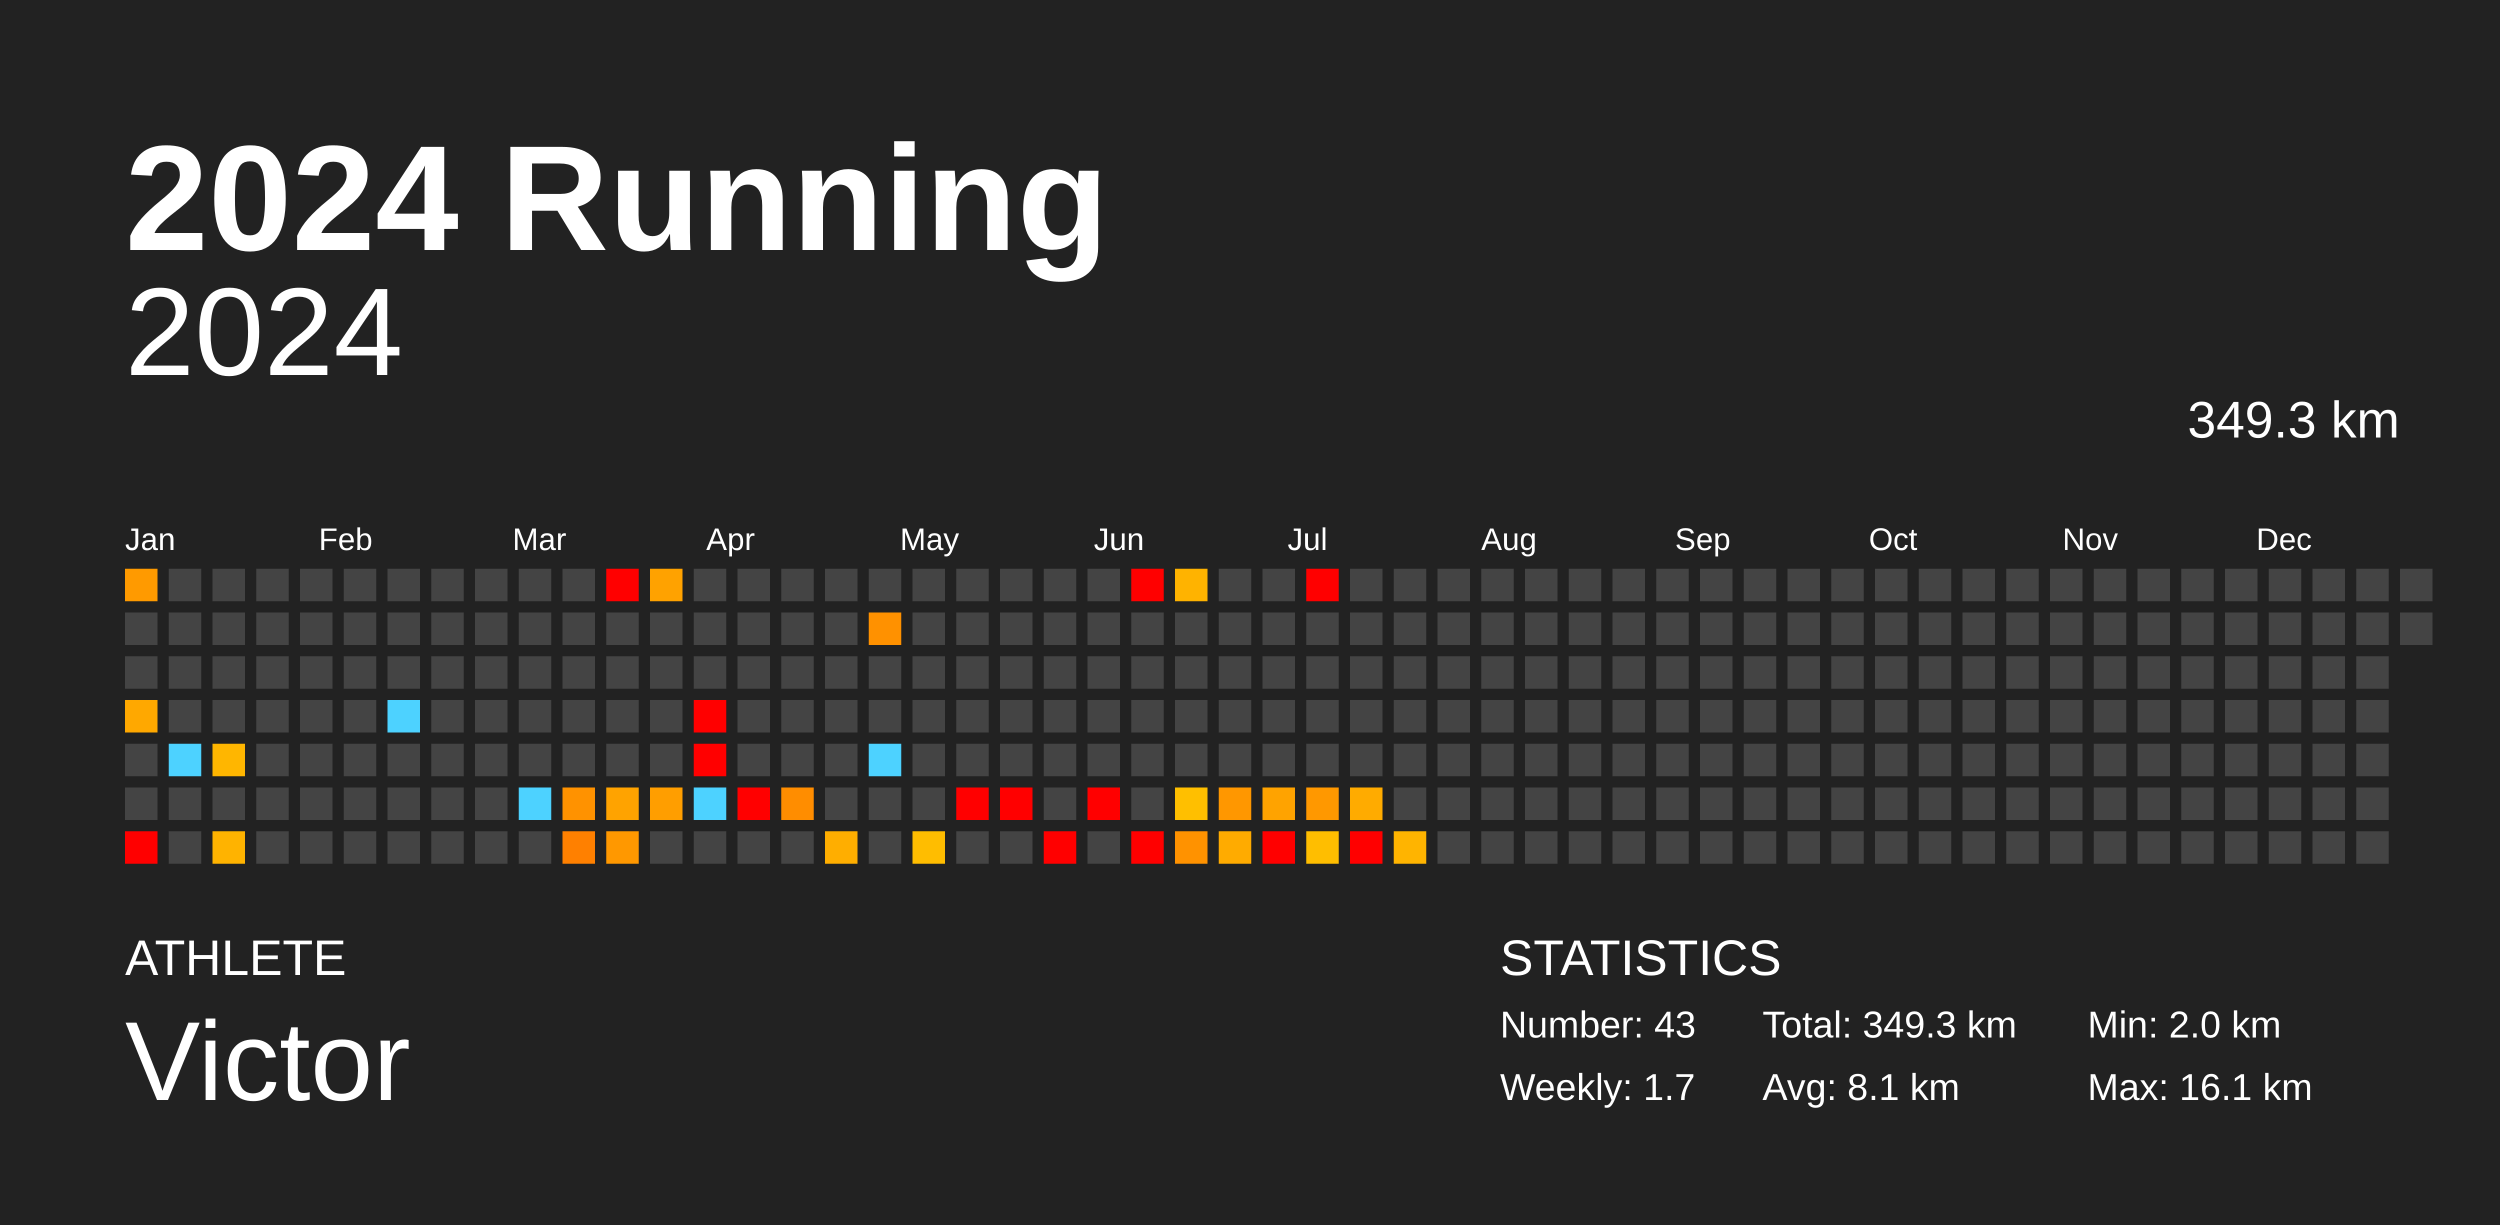
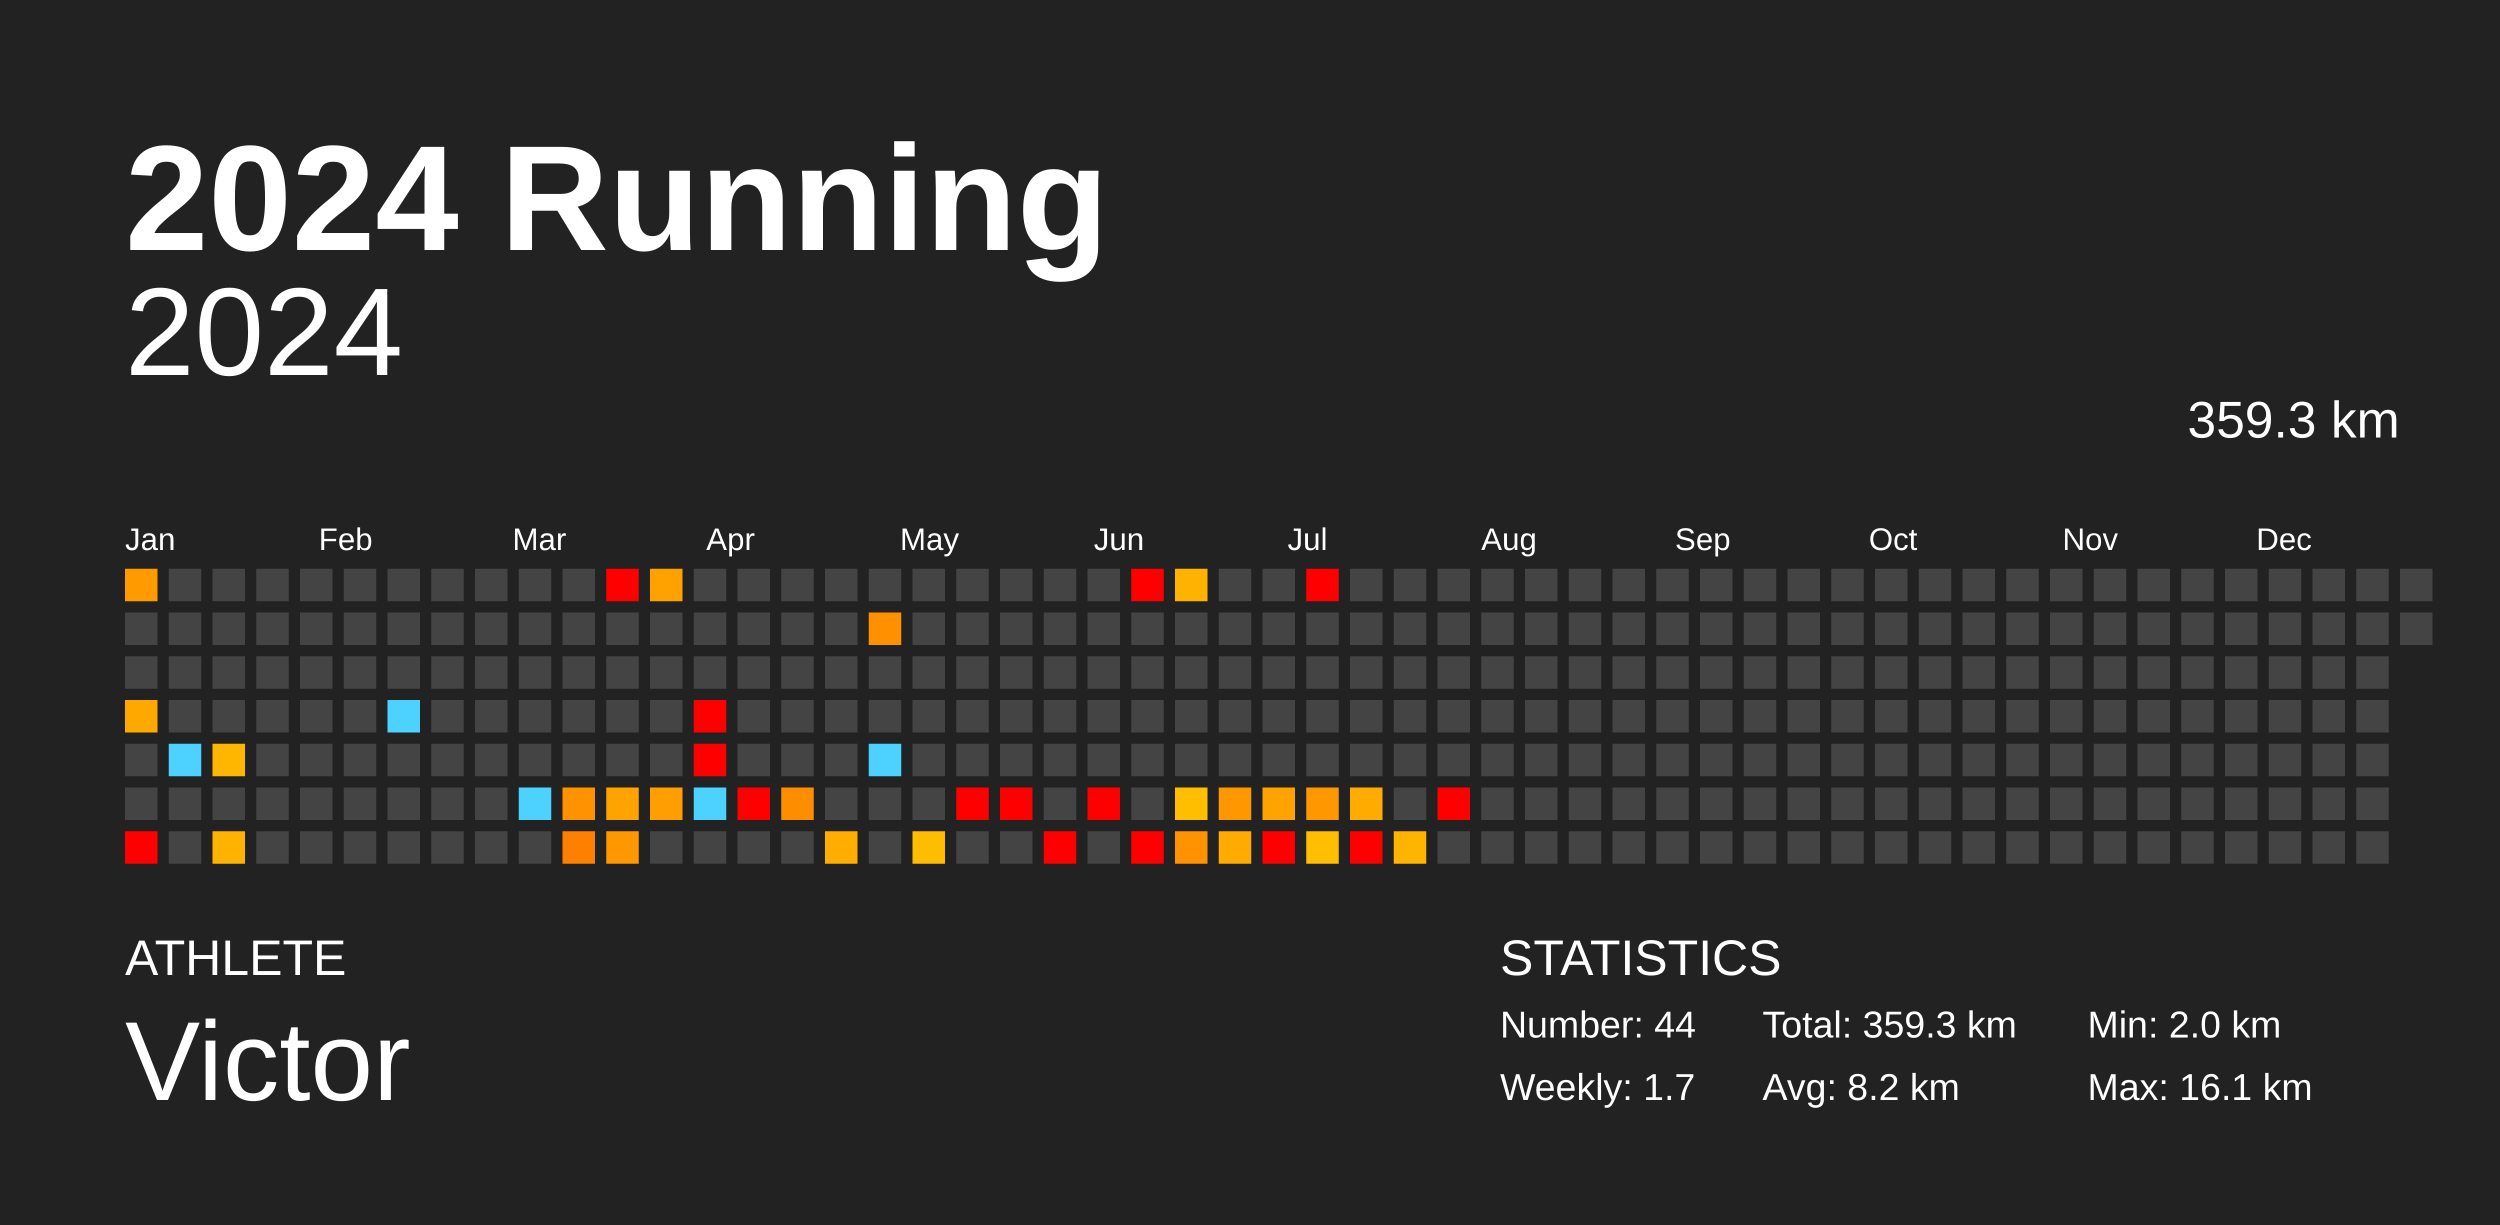
<svg xmlns="http://www.w3.org/2000/svg" baseProfile="full" height="98mm" version="1.1" viewBox="0,0,200,98" width="200mm">
  <defs />
  <rect fill="#222222" height="98" width="200" x="0" y="0" />
  <text fill="#FFFFFF" style="font-size:12px; font-family:Arial; font-weight:bold;" x="10" y="20">2024 Running</text>
  <text fill="#FFFFFF" style="font-size:4px; font-family:Arial" x="10" y="78">ATHLETE</text>
  <text fill="#FFFFFF" style="font-size:9px; font-family:Arial" x="10" y="88">Victor</text>
  <text fill="#FFFFFF" style="font-size:4px; font-family:Arial" x="120" y="78">STATISTICS</text>
-   <text fill="#FFFFFF" style="font-size:3px; font-family:Arial" x="120" y="83">Number: 43</text>
+   <text fill="#FFFFFF" style="font-size:3px; font-family:Arial" x="120" y="83">Number: 44</text>
  <text fill="#FFFFFF" style="font-size:3px; font-family:Arial" x="120" y="88">Weekly: 1.7</text>
-   <text fill="#FFFFFF" style="font-size:3px; font-family:Arial" x="141" y="83">Total: 349.3 km</text>
-   <text fill="#FFFFFF" style="font-size:3px; font-family:Arial" x="141" y="88">Avg: 8.1 km</text>
+   <text fill="#FFFFFF" style="font-size:3px; font-family:Arial" x="141" y="83">Total: 359.3 km</text>
+   <text fill="#FFFFFF" style="font-size:3px; font-family:Arial" x="141" y="88">Avg: 8.2 km</text>
  <text fill="#FFFFFF" style="font-size:3px; font-family:Arial" x="167" y="83">Min: 2.0 km</text>
  <text fill="#FFFFFF" style="font-size:3px; font-family:Arial" x="167" y="88">Max: 16.1 km</text>
  <text alignment-baseline="hanging" fill="#FFFFFF" style="font-size:10.0px; font-family:Arial;" x="10" y="30">2024</text>
-   <text alignment-baseline="hanging" fill="#FFFFFF" style="font-size:4.125px; font-family:Arial;" x="175" y="35">349.3 km</text>
+   <text alignment-baseline="hanging" fill="#FFFFFF" style="font-size:4.125px; font-family:Arial;" x="175" y="35">359.3 km</text>
  <text fill="#FFFFFF" style="font-size:2.5px; font-family:Arial" x="10.0" y="44">Jan</text>
  <text fill="#FFFFFF" style="font-size:2.5px; font-family:Arial" x="25.5" y="44">Feb</text>
  <text fill="#FFFFFF" style="font-size:2.5px; font-family:Arial" x="41.0" y="44">Mar</text>
  <text fill="#FFFFFF" style="font-size:2.5px; font-family:Arial" x="56.5" y="44">Apr</text>
  <text fill="#FFFFFF" style="font-size:2.5px; font-family:Arial" x="72.0" y="44">May</text>
  <text fill="#FFFFFF" style="font-size:2.5px; font-family:Arial" x="87.5" y="44">Jun</text>
  <text fill="#FFFFFF" style="font-size:2.5px; font-family:Arial" x="103.0" y="44">Jul</text>
  <text fill="#FFFFFF" style="font-size:2.5px; font-family:Arial" x="118.5" y="44">Aug</text>
  <text fill="#FFFFFF" style="font-size:2.5px; font-family:Arial" x="134.0" y="44">Sep</text>
  <text fill="#FFFFFF" style="font-size:2.5px; font-family:Arial" x="149.5" y="44">Oct</text>
  <text fill="#FFFFFF" style="font-size:2.5px; font-family:Arial" x="165.0" y="44">Nov</text>
  <text fill="#FFFFFF" style="font-size:2.5px; font-family:Arial" x="180.5" y="44">Dec</text>
  <rect fill="#ff9a00" height="2.6" width="2.6" x="10.0" y="45.5" />
  <rect fill="#444444" height="2.6" width="2.6" x="10.0" y="49.0" />
  <rect fill="#444444" height="2.6" width="2.6" x="10.0" y="52.5" />
  <rect fill="#ffa800" height="2.6" width="2.6" x="10.0" y="56.0" />
  <rect fill="#444444" height="2.6" width="2.6" x="10.0" y="59.5" />
  <rect fill="#444444" height="2.6" width="2.6" x="10.0" y="63.0" />
  <rect fill="red" height="2.6" width="2.6" x="10.0" y="66.5" />
  <rect fill="#444444" height="2.6" width="2.6" x="13.5" y="45.5" />
  <rect fill="#444444" height="2.6" width="2.6" x="13.5" y="49.0" />
  <rect fill="#444444" height="2.6" width="2.6" x="13.5" y="52.5" />
  <rect fill="#444444" height="2.6" width="2.6" x="13.5" y="56.0" />
  <rect fill="#4dd2ff" height="2.6" width="2.6" x="13.5" y="59.5" />
  <rect fill="#444444" height="2.6" width="2.6" x="13.5" y="63.0" />
  <rect fill="#444444" height="2.6" width="2.6" x="13.5" y="66.5" />
  <rect fill="#444444" height="2.6" width="2.6" x="17.0" y="45.5" />
  <rect fill="#444444" height="2.6" width="2.6" x="17.0" y="49.0" />
  <rect fill="#444444" height="2.6" width="2.6" x="17.0" y="52.5" />
  <rect fill="#444444" height="2.6" width="2.6" x="17.0" y="56.0" />
  <rect fill="#ffb600" height="2.6" width="2.6" x="17.0" y="59.5" />
  <rect fill="#444444" height="2.6" width="2.6" x="17.0" y="63.0" />
  <rect fill="#ffb300" height="2.6" width="2.6" x="17.0" y="66.5" />
  <rect fill="#444444" height="2.6" width="2.6" x="20.5" y="45.5" />
  <rect fill="#444444" height="2.6" width="2.6" x="20.5" y="49.0" />
  <rect fill="#444444" height="2.6" width="2.6" x="20.5" y="52.5" />
  <rect fill="#444444" height="2.6" width="2.6" x="20.5" y="56.0" />
  <rect fill="#444444" height="2.6" width="2.6" x="20.5" y="59.5" />
  <rect fill="#444444" height="2.6" width="2.6" x="20.5" y="63.0" />
  <rect fill="#444444" height="2.6" width="2.6" x="20.5" y="66.5" />
  <rect fill="#444444" height="2.6" width="2.6" x="24.0" y="45.5" />
  <rect fill="#444444" height="2.6" width="2.6" x="24.0" y="49.0" />
  <rect fill="#444444" height="2.6" width="2.6" x="24.0" y="52.5" />
  <rect fill="#444444" height="2.6" width="2.6" x="24.0" y="56.0" />
  <rect fill="#444444" height="2.6" width="2.6" x="24.0" y="59.5" />
  <rect fill="#444444" height="2.6" width="2.6" x="24.0" y="63.0" />
  <rect fill="#444444" height="2.6" width="2.6" x="24.0" y="66.5" />
  <rect fill="#444444" height="2.6" width="2.6" x="27.5" y="45.5" />
  <rect fill="#444444" height="2.6" width="2.6" x="27.5" y="49.0" />
  <rect fill="#444444" height="2.6" width="2.6" x="27.5" y="52.5" />
  <rect fill="#444444" height="2.6" width="2.6" x="27.5" y="56.0" />
  <rect fill="#444444" height="2.6" width="2.6" x="27.5" y="59.5" />
  <rect fill="#444444" height="2.6" width="2.6" x="27.5" y="63.0" />
  <rect fill="#444444" height="2.6" width="2.6" x="27.5" y="66.5" />
  <rect fill="#444444" height="2.6" width="2.6" x="31.0" y="45.5" />
  <rect fill="#444444" height="2.6" width="2.6" x="31.0" y="49.0" />
  <rect fill="#444444" height="2.6" width="2.6" x="31.0" y="52.5" />
  <rect fill="#4dd2ff" height="2.6" width="2.6" x="31.0" y="56.0" />
  <rect fill="#444444" height="2.6" width="2.6" x="31.0" y="59.5" />
  <rect fill="#444444" height="2.6" width="2.6" x="31.0" y="63.0" />
  <rect fill="#444444" height="2.6" width="2.6" x="31.0" y="66.5" />
  <rect fill="#444444" height="2.6" width="2.6" x="34.5" y="45.5" />
  <rect fill="#444444" height="2.6" width="2.6" x="34.5" y="49.0" />
  <rect fill="#444444" height="2.6" width="2.6" x="34.5" y="52.5" />
  <rect fill="#444444" height="2.6" width="2.6" x="34.5" y="56.0" />
  <rect fill="#444444" height="2.6" width="2.6" x="34.5" y="59.5" />
  <rect fill="#444444" height="2.6" width="2.6" x="34.5" y="63.0" />
  <rect fill="#444444" height="2.6" width="2.6" x="34.5" y="66.5" />
  <rect fill="#444444" height="2.6" width="2.6" x="38.0" y="45.5" />
  <rect fill="#444444" height="2.6" width="2.6" x="38.0" y="49.0" />
  <rect fill="#444444" height="2.6" width="2.6" x="38.0" y="52.5" />
  <rect fill="#444444" height="2.6" width="2.6" x="38.0" y="56.0" />
  <rect fill="#444444" height="2.6" width="2.6" x="38.0" y="59.5" />
  <rect fill="#444444" height="2.6" width="2.6" x="38.0" y="63.0" />
  <rect fill="#444444" height="2.6" width="2.6" x="38.0" y="66.5" />
  <rect fill="#444444" height="2.6" width="2.6" x="41.5" y="45.5" />
  <rect fill="#444444" height="2.6" width="2.6" x="41.5" y="49.0" />
  <rect fill="#444444" height="2.6" width="2.6" x="41.5" y="52.5" />
  <rect fill="#444444" height="2.6" width="2.6" x="41.5" y="56.0" />
  <rect fill="#444444" height="2.6" width="2.6" x="41.5" y="59.5" />
  <rect fill="#4dd2ff" height="2.6" width="2.6" x="41.5" y="63.0" />
  <rect fill="#444444" height="2.6" width="2.6" x="41.5" y="66.5" />
  <rect fill="#444444" height="2.6" width="2.6" x="45.0" y="45.5" />
  <rect fill="#444444" height="2.6" width="2.6" x="45.0" y="49.0" />
  <rect fill="#444444" height="2.6" width="2.6" x="45.0" y="52.5" />
  <rect fill="#444444" height="2.6" width="2.6" x="45.0" y="56.0" />
  <rect fill="#444444" height="2.6" width="2.6" x="45.0" y="59.5" />
  <rect fill="#ff9200" height="2.6" width="2.6" x="45.0" y="63.0" />
  <rect fill="#ff8000" height="2.6" width="2.6" x="45.0" y="66.5" />
  <rect fill="red" height="2.6" width="2.6" x="48.5" y="45.5" />
  <rect fill="#444444" height="2.6" width="2.6" x="48.5" y="49.0" />
  <rect fill="#444444" height="2.6" width="2.6" x="48.5" y="52.5" />
  <rect fill="#444444" height="2.6" width="2.6" x="48.5" y="56.0" />
  <rect fill="#444444" height="2.6" width="2.6" x="48.5" y="59.5" />
  <rect fill="#ffa300" height="2.6" width="2.6" x="48.5" y="63.0" />
  <rect fill="#ff9800" height="2.6" width="2.6" x="48.5" y="66.5" />
  <rect fill="#ffa200" height="2.6" width="2.6" x="52.0" y="45.5" />
  <rect fill="#444444" height="2.6" width="2.6" x="52.0" y="49.0" />
  <rect fill="#444444" height="2.6" width="2.6" x="52.0" y="52.5" />
  <rect fill="#444444" height="2.6" width="2.6" x="52.0" y="56.0" />
  <rect fill="#444444" height="2.6" width="2.6" x="52.0" y="59.5" />
  <rect fill="#ff9e00" height="2.6" width="2.6" x="52.0" y="63.0" />
  <rect fill="#444444" height="2.6" width="2.6" x="52.0" y="66.5" />
  <rect fill="#444444" height="2.6" width="2.6" x="55.5" y="45.5" />
  <rect fill="#444444" height="2.6" width="2.6" x="55.5" y="49.0" />
  <rect fill="#444444" height="2.6" width="2.6" x="55.5" y="52.5" />
  <rect fill="red" height="2.6" width="2.6" x="55.5" y="56.0" />
  <rect fill="red" height="2.6" width="2.6" x="55.5" y="59.5" />
  <rect fill="#4dd2ff" height="2.6" width="2.6" x="55.5" y="63.0" />
  <rect fill="#444444" height="2.6" width="2.6" x="55.5" y="66.5" />
  <rect fill="#444444" height="2.6" width="2.6" x="59.0" y="45.5" />
  <rect fill="#444444" height="2.6" width="2.6" x="59.0" y="49.0" />
  <rect fill="#444444" height="2.6" width="2.6" x="59.0" y="52.5" />
  <rect fill="#444444" height="2.6" width="2.6" x="59.0" y="56.0" />
  <rect fill="#444444" height="2.6" width="2.6" x="59.0" y="59.5" />
  <rect fill="red" height="2.6" width="2.6" x="59.0" y="63.0" />
  <rect fill="#444444" height="2.6" width="2.6" x="59.0" y="66.5" />
  <rect fill="#444444" height="2.6" width="2.6" x="62.5" y="45.5" />
  <rect fill="#444444" height="2.6" width="2.6" x="62.5" y="49.0" />
  <rect fill="#444444" height="2.6" width="2.6" x="62.5" y="52.5" />
  <rect fill="#444444" height="2.6" width="2.6" x="62.5" y="56.0" />
  <rect fill="#444444" height="2.6" width="2.6" x="62.5" y="59.5" />
  <rect fill="#ff8d00" height="2.6" width="2.6" x="62.5" y="63.0" />
  <rect fill="#444444" height="2.6" width="2.6" x="62.5" y="66.5" />
  <rect fill="#444444" height="2.6" width="2.6" x="66.0" y="45.5" />
  <rect fill="#444444" height="2.6" width="2.6" x="66.0" y="49.0" />
  <rect fill="#444444" height="2.6" width="2.6" x="66.0" y="52.5" />
  <rect fill="#444444" height="2.6" width="2.6" x="66.0" y="56.0" />
  <rect fill="#444444" height="2.6" width="2.6" x="66.0" y="59.5" />
  <rect fill="#444444" height="2.6" width="2.6" x="66.0" y="63.0" />
  <rect fill="#ffae00" height="2.6" width="2.6" x="66.0" y="66.5" />
  <rect fill="#444444" height="2.6" width="2.6" x="69.5" y="45.5" />
  <rect fill="#ff9100" height="2.6" width="2.6" x="69.5" y="49.0" />
  <rect fill="#444444" height="2.6" width="2.6" x="69.5" y="52.5" />
  <rect fill="#444444" height="2.6" width="2.6" x="69.5" y="56.0" />
  <rect fill="#4dd2ff" height="2.6" width="2.6" x="69.5" y="59.5" />
  <rect fill="#444444" height="2.6" width="2.6" x="69.5" y="63.0" />
  <rect fill="#444444" height="2.6" width="2.6" x="69.5" y="66.5" />
  <rect fill="#444444" height="2.6" width="2.6" x="73.0" y="45.5" />
  <rect fill="#444444" height="2.6" width="2.6" x="73.0" y="49.0" />
  <rect fill="#444444" height="2.6" width="2.6" x="73.0" y="52.5" />
  <rect fill="#444444" height="2.6" width="2.6" x="73.0" y="56.0" />
  <rect fill="#444444" height="2.6" width="2.6" x="73.0" y="59.5" />
  <rect fill="#444444" height="2.6" width="2.6" x="73.0" y="63.0" />
  <rect fill="#ffbd00" height="2.6" width="2.6" x="73.0" y="66.5" />
  <rect fill="#444444" height="2.6" width="2.6" x="76.5" y="45.5" />
  <rect fill="#444444" height="2.6" width="2.6" x="76.5" y="49.0" />
  <rect fill="#444444" height="2.6" width="2.6" x="76.5" y="52.5" />
  <rect fill="#444444" height="2.6" width="2.6" x="76.5" y="56.0" />
  <rect fill="#444444" height="2.6" width="2.6" x="76.5" y="59.5" />
  <rect fill="red" height="2.6" width="2.6" x="76.5" y="63.0" />
  <rect fill="#444444" height="2.6" width="2.6" x="76.5" y="66.5" />
  <rect fill="#444444" height="2.6" width="2.6" x="80.0" y="45.5" />
  <rect fill="#444444" height="2.6" width="2.6" x="80.0" y="49.0" />
  <rect fill="#444444" height="2.6" width="2.6" x="80.0" y="52.5" />
  <rect fill="#444444" height="2.6" width="2.6" x="80.0" y="56.0" />
  <rect fill="#444444" height="2.6" width="2.6" x="80.0" y="59.5" />
  <rect fill="red" height="2.6" width="2.6" x="80.0" y="63.0" />
  <rect fill="#444444" height="2.6" width="2.6" x="80.0" y="66.5" />
  <rect fill="#444444" height="2.6" width="2.6" x="83.5" y="45.5" />
  <rect fill="#444444" height="2.6" width="2.6" x="83.5" y="49.0" />
  <rect fill="#444444" height="2.6" width="2.6" x="83.5" y="52.5" />
  <rect fill="#444444" height="2.6" width="2.6" x="83.5" y="56.0" />
  <rect fill="#444444" height="2.6" width="2.6" x="83.5" y="59.5" />
  <rect fill="#444444" height="2.6" width="2.6" x="83.5" y="63.0" />
  <rect fill="red" height="2.6" width="2.6" x="83.5" y="66.5" />
  <rect fill="#444444" height="2.6" width="2.6" x="87.0" y="45.5" />
  <rect fill="#444444" height="2.6" width="2.6" x="87.0" y="49.0" />
  <rect fill="#444444" height="2.6" width="2.6" x="87.0" y="52.5" />
  <rect fill="#444444" height="2.6" width="2.6" x="87.0" y="56.0" />
  <rect fill="#444444" height="2.6" width="2.6" x="87.0" y="59.5" />
  <rect fill="red" height="2.6" width="2.6" x="87.0" y="63.0" />
  <rect fill="#444444" height="2.6" width="2.6" x="87.0" y="66.5" />
  <rect fill="red" height="2.6" width="2.6" x="90.5" y="45.5" />
  <rect fill="#444444" height="2.6" width="2.6" x="90.5" y="49.0" />
  <rect fill="#444444" height="2.6" width="2.6" x="90.5" y="52.5" />
  <rect fill="#444444" height="2.6" width="2.6" x="90.5" y="56.0" />
  <rect fill="#444444" height="2.6" width="2.6" x="90.5" y="59.5" />
  <rect fill="#444444" height="2.6" width="2.6" x="90.5" y="63.0" />
  <rect fill="red" height="2.6" width="2.6" x="90.5" y="66.5" />
  <rect fill="#ffb300" height="2.6" width="2.6" x="94.0" y="45.5" />
  <rect fill="#444444" height="2.6" width="2.6" x="94.0" y="49.0" />
  <rect fill="#444444" height="2.6" width="2.6" x="94.0" y="52.5" />
  <rect fill="#444444" height="2.6" width="2.6" x="94.0" y="56.0" />
  <rect fill="#444444" height="2.6" width="2.6" x="94.0" y="59.5" />
  <rect fill="#ffbf00" height="2.6" width="2.6" x="94.0" y="63.0" />
  <rect fill="#ff9200" height="2.6" width="2.6" x="94.0" y="66.5" />
  <rect fill="#444444" height="2.6" width="2.6" x="97.5" y="45.5" />
  <rect fill="#444444" height="2.6" width="2.6" x="97.5" y="49.0" />
  <rect fill="#444444" height="2.6" width="2.6" x="97.5" y="52.5" />
  <rect fill="#444444" height="2.6" width="2.6" x="97.5" y="56.0" />
  <rect fill="#444444" height="2.6" width="2.6" x="97.5" y="59.5" />
  <rect fill="#ff9700" height="2.6" width="2.6" x="97.5" y="63.0" />
  <rect fill="#ffab00" height="2.6" width="2.6" x="97.5" y="66.5" />
  <rect fill="#444444" height="2.6" width="2.6" x="101.0" y="45.5" />
  <rect fill="#444444" height="2.6" width="2.6" x="101.0" y="49.0" />
  <rect fill="#444444" height="2.6" width="2.6" x="101.0" y="52.5" />
  <rect fill="#444444" height="2.6" width="2.6" x="101.0" y="56.0" />
  <rect fill="#444444" height="2.6" width="2.6" x="101.0" y="59.5" />
  <rect fill="#ffa300" height="2.6" width="2.6" x="101.0" y="63.0" />
  <rect fill="red" height="2.6" width="2.6" x="101.0" y="66.5" />
  <rect fill="red" height="2.6" width="2.6" x="104.5" y="45.5" />
  <rect fill="#444444" height="2.6" width="2.6" x="104.5" y="49.0" />
  <rect fill="#444444" height="2.6" width="2.6" x="104.5" y="52.5" />
  <rect fill="#444444" height="2.6" width="2.6" x="104.5" y="56.0" />
  <rect fill="#444444" height="2.6" width="2.6" x="104.5" y="59.5" />
  <rect fill="#ff9800" height="2.6" width="2.6" x="104.5" y="63.0" />
  <rect fill="#ffbe00" height="2.6" width="2.6" x="104.5" y="66.5" />
  <rect fill="#444444" height="2.6" width="2.6" x="108.0" y="45.5" />
  <rect fill="#444444" height="2.6" width="2.6" x="108.0" y="49.0" />
  <rect fill="#444444" height="2.6" width="2.6" x="108.0" y="52.5" />
  <rect fill="#444444" height="2.6" width="2.6" x="108.0" y="56.0" />
  <rect fill="#444444" height="2.6" width="2.6" x="108.0" y="59.5" />
  <rect fill="#ffab00" height="2.6" width="2.6" x="108.0" y="63.0" />
  <rect fill="red" height="2.6" width="2.6" x="108.0" y="66.5" />
  <rect fill="#444444" height="2.6" width="2.6" x="111.5" y="45.5" />
  <rect fill="#444444" height="2.6" width="2.6" x="111.5" y="49.0" />
  <rect fill="#444444" height="2.6" width="2.6" x="111.5" y="52.5" />
  <rect fill="#444444" height="2.6" width="2.6" x="111.5" y="56.0" />
  <rect fill="#444444" height="2.6" width="2.6" x="111.5" y="59.5" />
  <rect fill="#444444" height="2.6" width="2.6" x="111.5" y="63.0" />
  <rect fill="#ffb400" height="2.6" width="2.6" x="111.5" y="66.5" />
  <rect fill="#444444" height="2.6" width="2.6" x="115.0" y="45.5" />
  <rect fill="#444444" height="2.6" width="2.6" x="115.0" y="49.0" />
  <rect fill="#444444" height="2.6" width="2.6" x="115.0" y="52.5" />
  <rect fill="#444444" height="2.6" width="2.6" x="115.0" y="56.0" />
  <rect fill="#444444" height="2.6" width="2.6" x="115.0" y="59.5" />
-   <rect fill="#444444" height="2.6" width="2.6" x="115.0" y="63.0" />
+   <rect fill="red" height="2.6" width="2.6" x="115.0" y="63.0" />
  <rect fill="#444444" height="2.6" width="2.6" x="115.0" y="66.5" />
  <rect fill="#444444" height="2.6" width="2.6" x="118.5" y="45.5" />
  <rect fill="#444444" height="2.6" width="2.6" x="118.5" y="49.0" />
  <rect fill="#444444" height="2.6" width="2.6" x="118.5" y="52.5" />
  <rect fill="#444444" height="2.6" width="2.6" x="118.5" y="56.0" />
  <rect fill="#444444" height="2.6" width="2.6" x="118.5" y="59.5" />
  <rect fill="#444444" height="2.6" width="2.6" x="118.5" y="63.0" />
  <rect fill="#444444" height="2.6" width="2.6" x="118.5" y="66.5" />
  <rect fill="#444444" height="2.6" width="2.6" x="122.0" y="45.5" />
  <rect fill="#444444" height="2.6" width="2.6" x="122.0" y="49.0" />
  <rect fill="#444444" height="2.6" width="2.6" x="122.0" y="52.5" />
  <rect fill="#444444" height="2.6" width="2.6" x="122.0" y="56.0" />
  <rect fill="#444444" height="2.6" width="2.6" x="122.0" y="59.5" />
  <rect fill="#444444" height="2.6" width="2.6" x="122.0" y="63.0" />
  <rect fill="#444444" height="2.6" width="2.6" x="122.0" y="66.5" />
  <rect fill="#444444" height="2.6" width="2.6" x="125.5" y="45.5" />
  <rect fill="#444444" height="2.6" width="2.6" x="125.5" y="49.0" />
  <rect fill="#444444" height="2.6" width="2.6" x="125.5" y="52.5" />
  <rect fill="#444444" height="2.6" width="2.6" x="125.5" y="56.0" />
  <rect fill="#444444" height="2.6" width="2.6" x="125.5" y="59.5" />
  <rect fill="#444444" height="2.6" width="2.6" x="125.5" y="63.0" />
  <rect fill="#444444" height="2.6" width="2.6" x="125.5" y="66.5" />
  <rect fill="#444444" height="2.6" width="2.6" x="129.0" y="45.5" />
  <rect fill="#444444" height="2.6" width="2.6" x="129.0" y="49.0" />
  <rect fill="#444444" height="2.6" width="2.6" x="129.0" y="52.5" />
  <rect fill="#444444" height="2.6" width="2.6" x="129.0" y="56.0" />
  <rect fill="#444444" height="2.6" width="2.6" x="129.0" y="59.5" />
  <rect fill="#444444" height="2.6" width="2.6" x="129.0" y="63.0" />
  <rect fill="#444444" height="2.6" width="2.6" x="129.0" y="66.5" />
  <rect fill="#444444" height="2.6" width="2.6" x="132.5" y="45.5" />
  <rect fill="#444444" height="2.6" width="2.6" x="132.5" y="49.0" />
  <rect fill="#444444" height="2.6" width="2.6" x="132.5" y="52.5" />
  <rect fill="#444444" height="2.6" width="2.6" x="132.5" y="56.0" />
  <rect fill="#444444" height="2.6" width="2.6" x="132.5" y="59.5" />
  <rect fill="#444444" height="2.6" width="2.6" x="132.5" y="63.0" />
  <rect fill="#444444" height="2.6" width="2.6" x="132.5" y="66.5" />
  <rect fill="#444444" height="2.6" width="2.6" x="136.0" y="45.5" />
  <rect fill="#444444" height="2.6" width="2.6" x="136.0" y="49.0" />
  <rect fill="#444444" height="2.6" width="2.6" x="136.0" y="52.5" />
  <rect fill="#444444" height="2.6" width="2.6" x="136.0" y="56.0" />
  <rect fill="#444444" height="2.6" width="2.6" x="136.0" y="59.5" />
  <rect fill="#444444" height="2.6" width="2.6" x="136.0" y="63.0" />
  <rect fill="#444444" height="2.6" width="2.6" x="136.0" y="66.5" />
  <rect fill="#444444" height="2.6" width="2.6" x="139.5" y="45.5" />
  <rect fill="#444444" height="2.6" width="2.6" x="139.5" y="49.0" />
  <rect fill="#444444" height="2.6" width="2.6" x="139.5" y="52.5" />
  <rect fill="#444444" height="2.6" width="2.6" x="139.5" y="56.0" />
  <rect fill="#444444" height="2.6" width="2.6" x="139.5" y="59.5" />
  <rect fill="#444444" height="2.6" width="2.6" x="139.5" y="63.0" />
  <rect fill="#444444" height="2.6" width="2.6" x="139.5" y="66.5" />
  <rect fill="#444444" height="2.6" width="2.6" x="143.0" y="45.5" />
  <rect fill="#444444" height="2.6" width="2.6" x="143.0" y="49.0" />
  <rect fill="#444444" height="2.6" width="2.6" x="143.0" y="52.5" />
  <rect fill="#444444" height="2.6" width="2.6" x="143.0" y="56.0" />
  <rect fill="#444444" height="2.6" width="2.6" x="143.0" y="59.5" />
  <rect fill="#444444" height="2.6" width="2.6" x="143.0" y="63.0" />
  <rect fill="#444444" height="2.6" width="2.6" x="143.0" y="66.5" />
  <rect fill="#444444" height="2.6" width="2.6" x="146.5" y="45.5" />
  <rect fill="#444444" height="2.6" width="2.6" x="146.5" y="49.0" />
  <rect fill="#444444" height="2.6" width="2.6" x="146.5" y="52.5" />
  <rect fill="#444444" height="2.6" width="2.6" x="146.5" y="56.0" />
  <rect fill="#444444" height="2.6" width="2.6" x="146.5" y="59.5" />
  <rect fill="#444444" height="2.6" width="2.6" x="146.5" y="63.0" />
  <rect fill="#444444" height="2.6" width="2.6" x="146.5" y="66.5" />
  <rect fill="#444444" height="2.6" width="2.6" x="150.0" y="45.5" />
  <rect fill="#444444" height="2.6" width="2.6" x="150.0" y="49.0" />
  <rect fill="#444444" height="2.6" width="2.6" x="150.0" y="52.5" />
  <rect fill="#444444" height="2.6" width="2.6" x="150.0" y="56.0" />
  <rect fill="#444444" height="2.6" width="2.6" x="150.0" y="59.5" />
  <rect fill="#444444" height="2.6" width="2.6" x="150.0" y="63.0" />
  <rect fill="#444444" height="2.6" width="2.6" x="150.0" y="66.5" />
  <rect fill="#444444" height="2.6" width="2.6" x="153.5" y="45.5" />
  <rect fill="#444444" height="2.6" width="2.6" x="153.5" y="49.0" />
  <rect fill="#444444" height="2.6" width="2.6" x="153.5" y="52.5" />
  <rect fill="#444444" height="2.6" width="2.6" x="153.5" y="56.0" />
  <rect fill="#444444" height="2.6" width="2.6" x="153.5" y="59.5" />
  <rect fill="#444444" height="2.6" width="2.6" x="153.5" y="63.0" />
  <rect fill="#444444" height="2.6" width="2.6" x="153.5" y="66.5" />
  <rect fill="#444444" height="2.6" width="2.6" x="157.0" y="45.5" />
  <rect fill="#444444" height="2.6" width="2.6" x="157.0" y="49.0" />
  <rect fill="#444444" height="2.6" width="2.6" x="157.0" y="52.5" />
  <rect fill="#444444" height="2.6" width="2.6" x="157.0" y="56.0" />
  <rect fill="#444444" height="2.6" width="2.6" x="157.0" y="59.5" />
  <rect fill="#444444" height="2.6" width="2.6" x="157.0" y="63.0" />
  <rect fill="#444444" height="2.6" width="2.6" x="157.0" y="66.5" />
  <rect fill="#444444" height="2.6" width="2.6" x="160.5" y="45.5" />
  <rect fill="#444444" height="2.6" width="2.6" x="160.5" y="49.0" />
  <rect fill="#444444" height="2.6" width="2.6" x="160.5" y="52.5" />
  <rect fill="#444444" height="2.6" width="2.6" x="160.5" y="56.0" />
  <rect fill="#444444" height="2.6" width="2.6" x="160.5" y="59.5" />
  <rect fill="#444444" height="2.6" width="2.6" x="160.5" y="63.0" />
  <rect fill="#444444" height="2.6" width="2.6" x="160.5" y="66.5" />
  <rect fill="#444444" height="2.6" width="2.6" x="164.0" y="45.5" />
  <rect fill="#444444" height="2.6" width="2.6" x="164.0" y="49.0" />
  <rect fill="#444444" height="2.6" width="2.6" x="164.0" y="52.5" />
  <rect fill="#444444" height="2.6" width="2.6" x="164.0" y="56.0" />
  <rect fill="#444444" height="2.6" width="2.6" x="164.0" y="59.5" />
  <rect fill="#444444" height="2.6" width="2.6" x="164.0" y="63.0" />
  <rect fill="#444444" height="2.6" width="2.6" x="164.0" y="66.5" />
  <rect fill="#444444" height="2.6" width="2.6" x="167.5" y="45.5" />
  <rect fill="#444444" height="2.6" width="2.6" x="167.5" y="49.0" />
  <rect fill="#444444" height="2.6" width="2.6" x="167.5" y="52.5" />
  <rect fill="#444444" height="2.6" width="2.6" x="167.5" y="56.0" />
  <rect fill="#444444" height="2.6" width="2.6" x="167.5" y="59.5" />
  <rect fill="#444444" height="2.6" width="2.6" x="167.5" y="63.0" />
  <rect fill="#444444" height="2.6" width="2.6" x="167.5" y="66.5" />
  <rect fill="#444444" height="2.6" width="2.6" x="171.0" y="45.5" />
  <rect fill="#444444" height="2.6" width="2.6" x="171.0" y="49.0" />
  <rect fill="#444444" height="2.6" width="2.6" x="171.0" y="52.5" />
  <rect fill="#444444" height="2.6" width="2.6" x="171.0" y="56.0" />
  <rect fill="#444444" height="2.6" width="2.6" x="171.0" y="59.5" />
  <rect fill="#444444" height="2.6" width="2.6" x="171.0" y="63.0" />
  <rect fill="#444444" height="2.6" width="2.6" x="171.0" y="66.5" />
  <rect fill="#444444" height="2.6" width="2.6" x="174.5" y="45.5" />
  <rect fill="#444444" height="2.6" width="2.6" x="174.5" y="49.0" />
  <rect fill="#444444" height="2.6" width="2.6" x="174.5" y="52.5" />
  <rect fill="#444444" height="2.6" width="2.6" x="174.5" y="56.0" />
  <rect fill="#444444" height="2.6" width="2.6" x="174.5" y="59.5" />
  <rect fill="#444444" height="2.6" width="2.6" x="174.5" y="63.0" />
  <rect fill="#444444" height="2.6" width="2.6" x="174.5" y="66.5" />
  <rect fill="#444444" height="2.6" width="2.6" x="178.0" y="45.5" />
  <rect fill="#444444" height="2.6" width="2.6" x="178.0" y="49.0" />
  <rect fill="#444444" height="2.6" width="2.6" x="178.0" y="52.5" />
  <rect fill="#444444" height="2.6" width="2.6" x="178.0" y="56.0" />
  <rect fill="#444444" height="2.6" width="2.6" x="178.0" y="59.5" />
  <rect fill="#444444" height="2.6" width="2.6" x="178.0" y="63.0" />
  <rect fill="#444444" height="2.6" width="2.6" x="178.0" y="66.5" />
  <rect fill="#444444" height="2.6" width="2.6" x="181.5" y="45.5" />
  <rect fill="#444444" height="2.6" width="2.6" x="181.5" y="49.0" />
  <rect fill="#444444" height="2.6" width="2.6" x="181.5" y="52.5" />
  <rect fill="#444444" height="2.6" width="2.6" x="181.5" y="56.0" />
  <rect fill="#444444" height="2.6" width="2.6" x="181.5" y="59.5" />
  <rect fill="#444444" height="2.6" width="2.6" x="181.5" y="63.0" />
  <rect fill="#444444" height="2.6" width="2.6" x="181.5" y="66.5" />
  <rect fill="#444444" height="2.6" width="2.6" x="185.0" y="45.5" />
  <rect fill="#444444" height="2.6" width="2.6" x="185.0" y="49.0" />
  <rect fill="#444444" height="2.6" width="2.6" x="185.0" y="52.5" />
  <rect fill="#444444" height="2.6" width="2.6" x="185.0" y="56.0" />
  <rect fill="#444444" height="2.6" width="2.6" x="185.0" y="59.5" />
  <rect fill="#444444" height="2.6" width="2.6" x="185.0" y="63.0" />
  <rect fill="#444444" height="2.6" width="2.6" x="185.0" y="66.5" />
  <rect fill="#444444" height="2.6" width="2.6" x="188.5" y="45.5" />
  <rect fill="#444444" height="2.6" width="2.6" x="188.5" y="49.0" />
  <rect fill="#444444" height="2.6" width="2.6" x="188.5" y="52.5" />
  <rect fill="#444444" height="2.6" width="2.6" x="188.5" y="56.0" />
  <rect fill="#444444" height="2.6" width="2.6" x="188.5" y="59.5" />
  <rect fill="#444444" height="2.6" width="2.6" x="188.5" y="63.0" />
  <rect fill="#444444" height="2.6" width="2.6" x="188.5" y="66.5" />
  <rect fill="#444444" height="2.6" width="2.6" x="192.0" y="45.5" />
  <rect fill="#444444" height="2.6" width="2.6" x="192.0" y="49.0" />
</svg>
